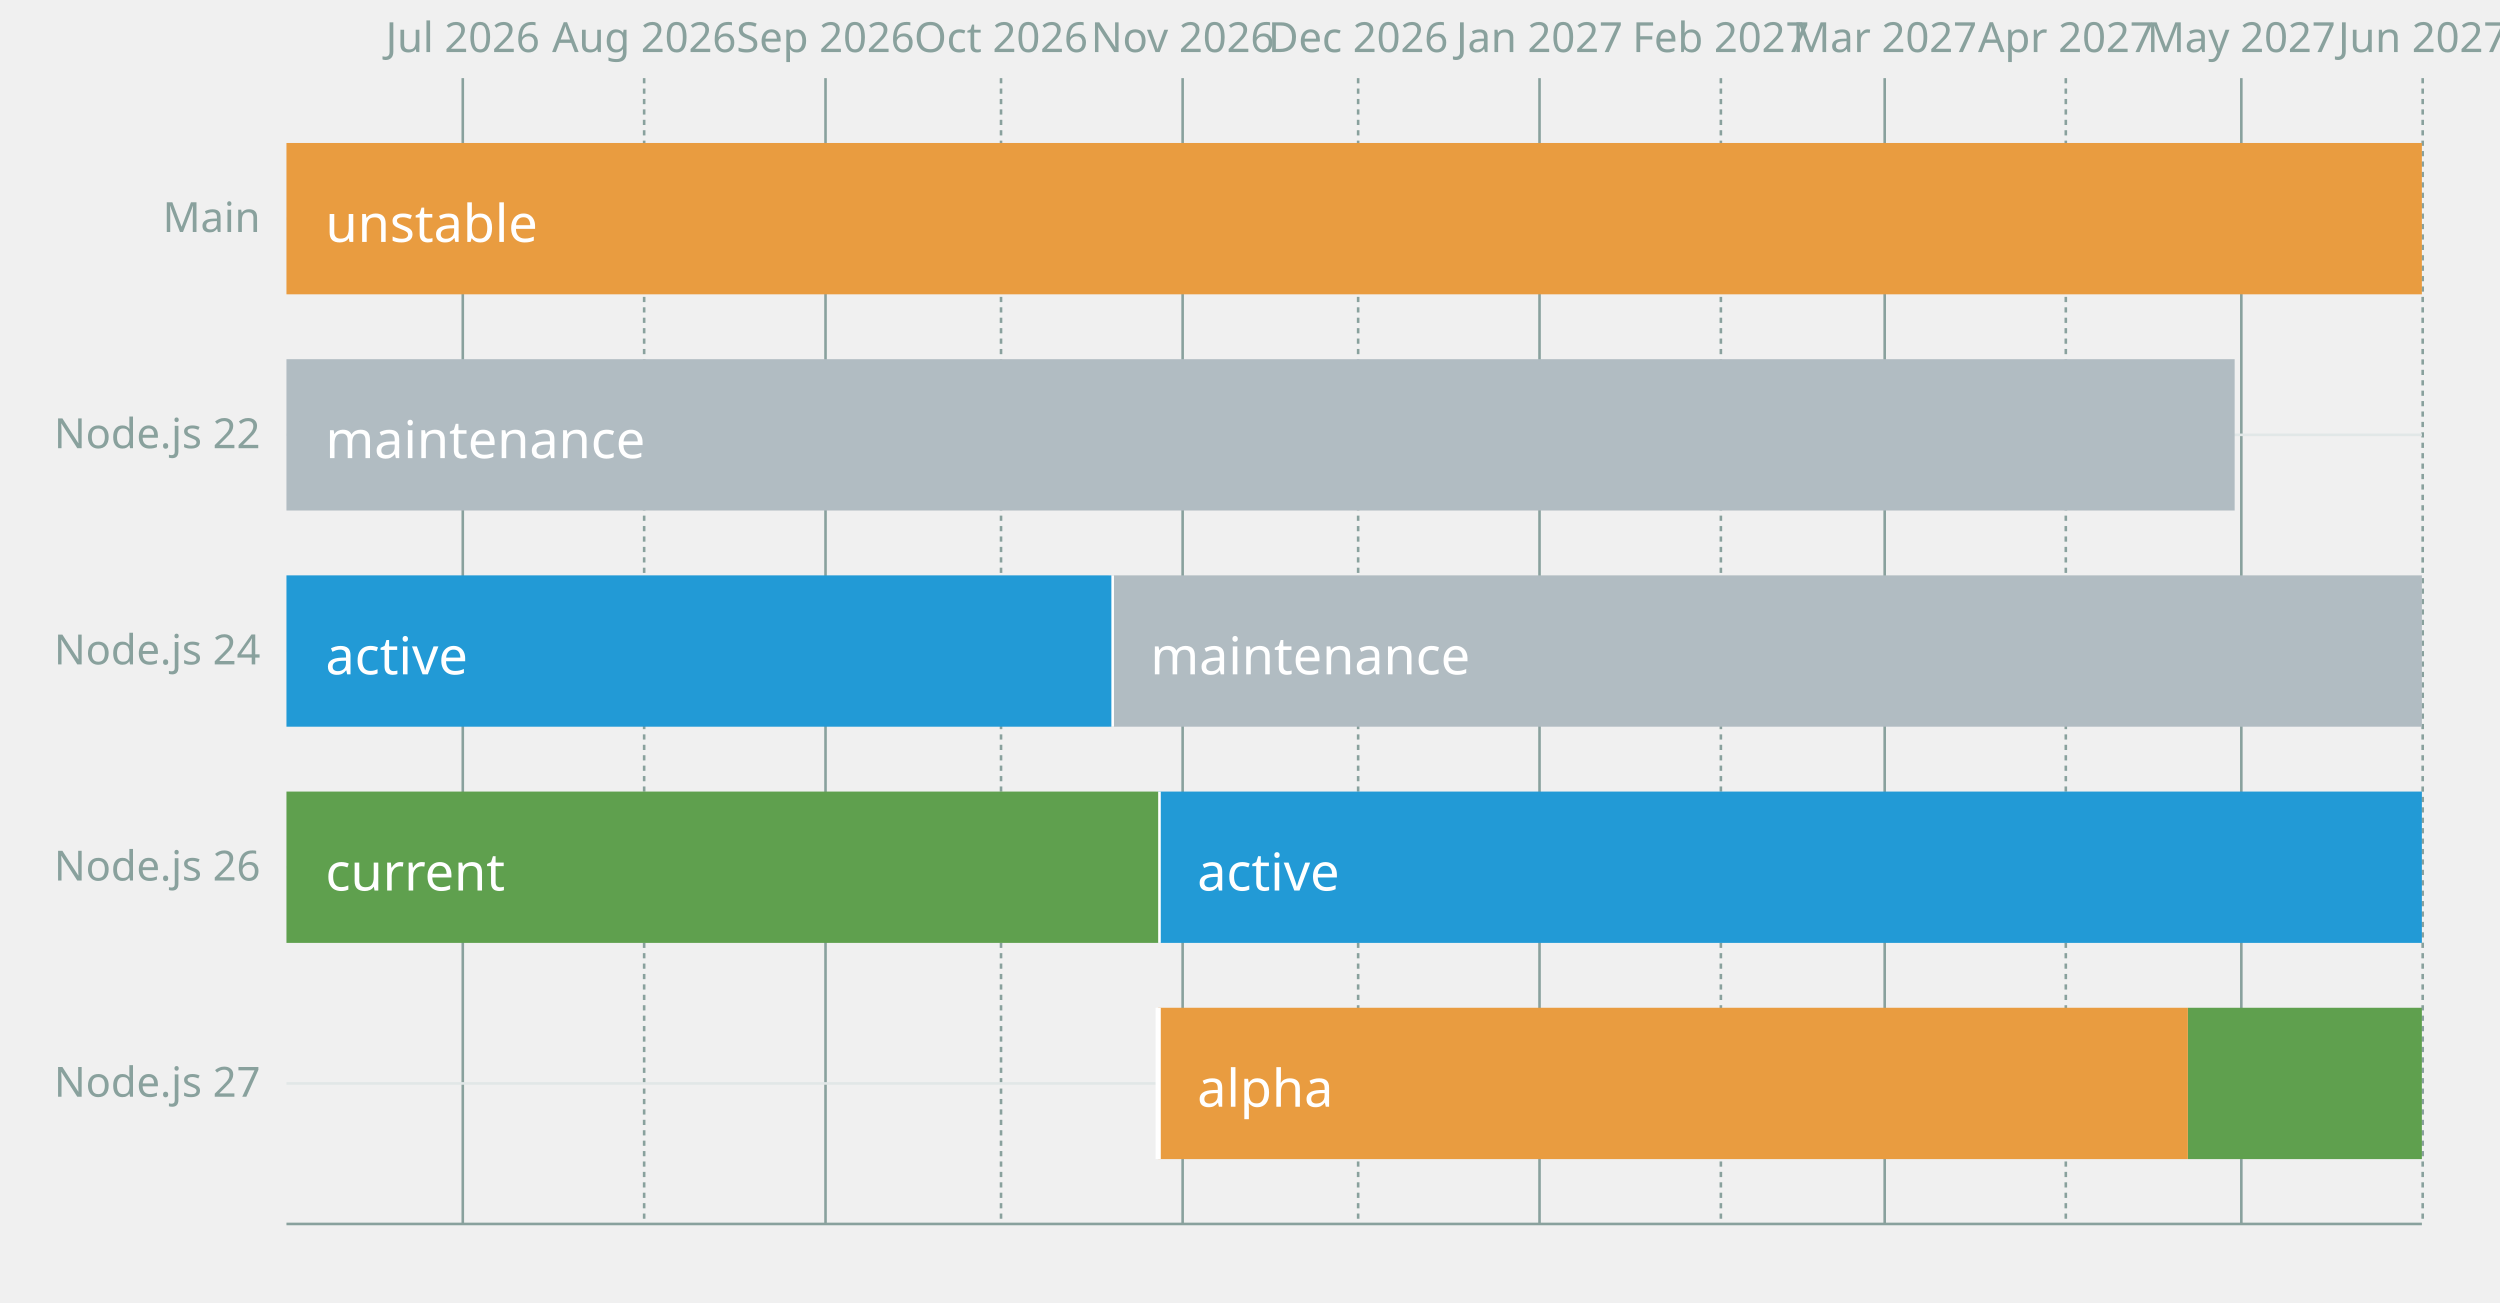
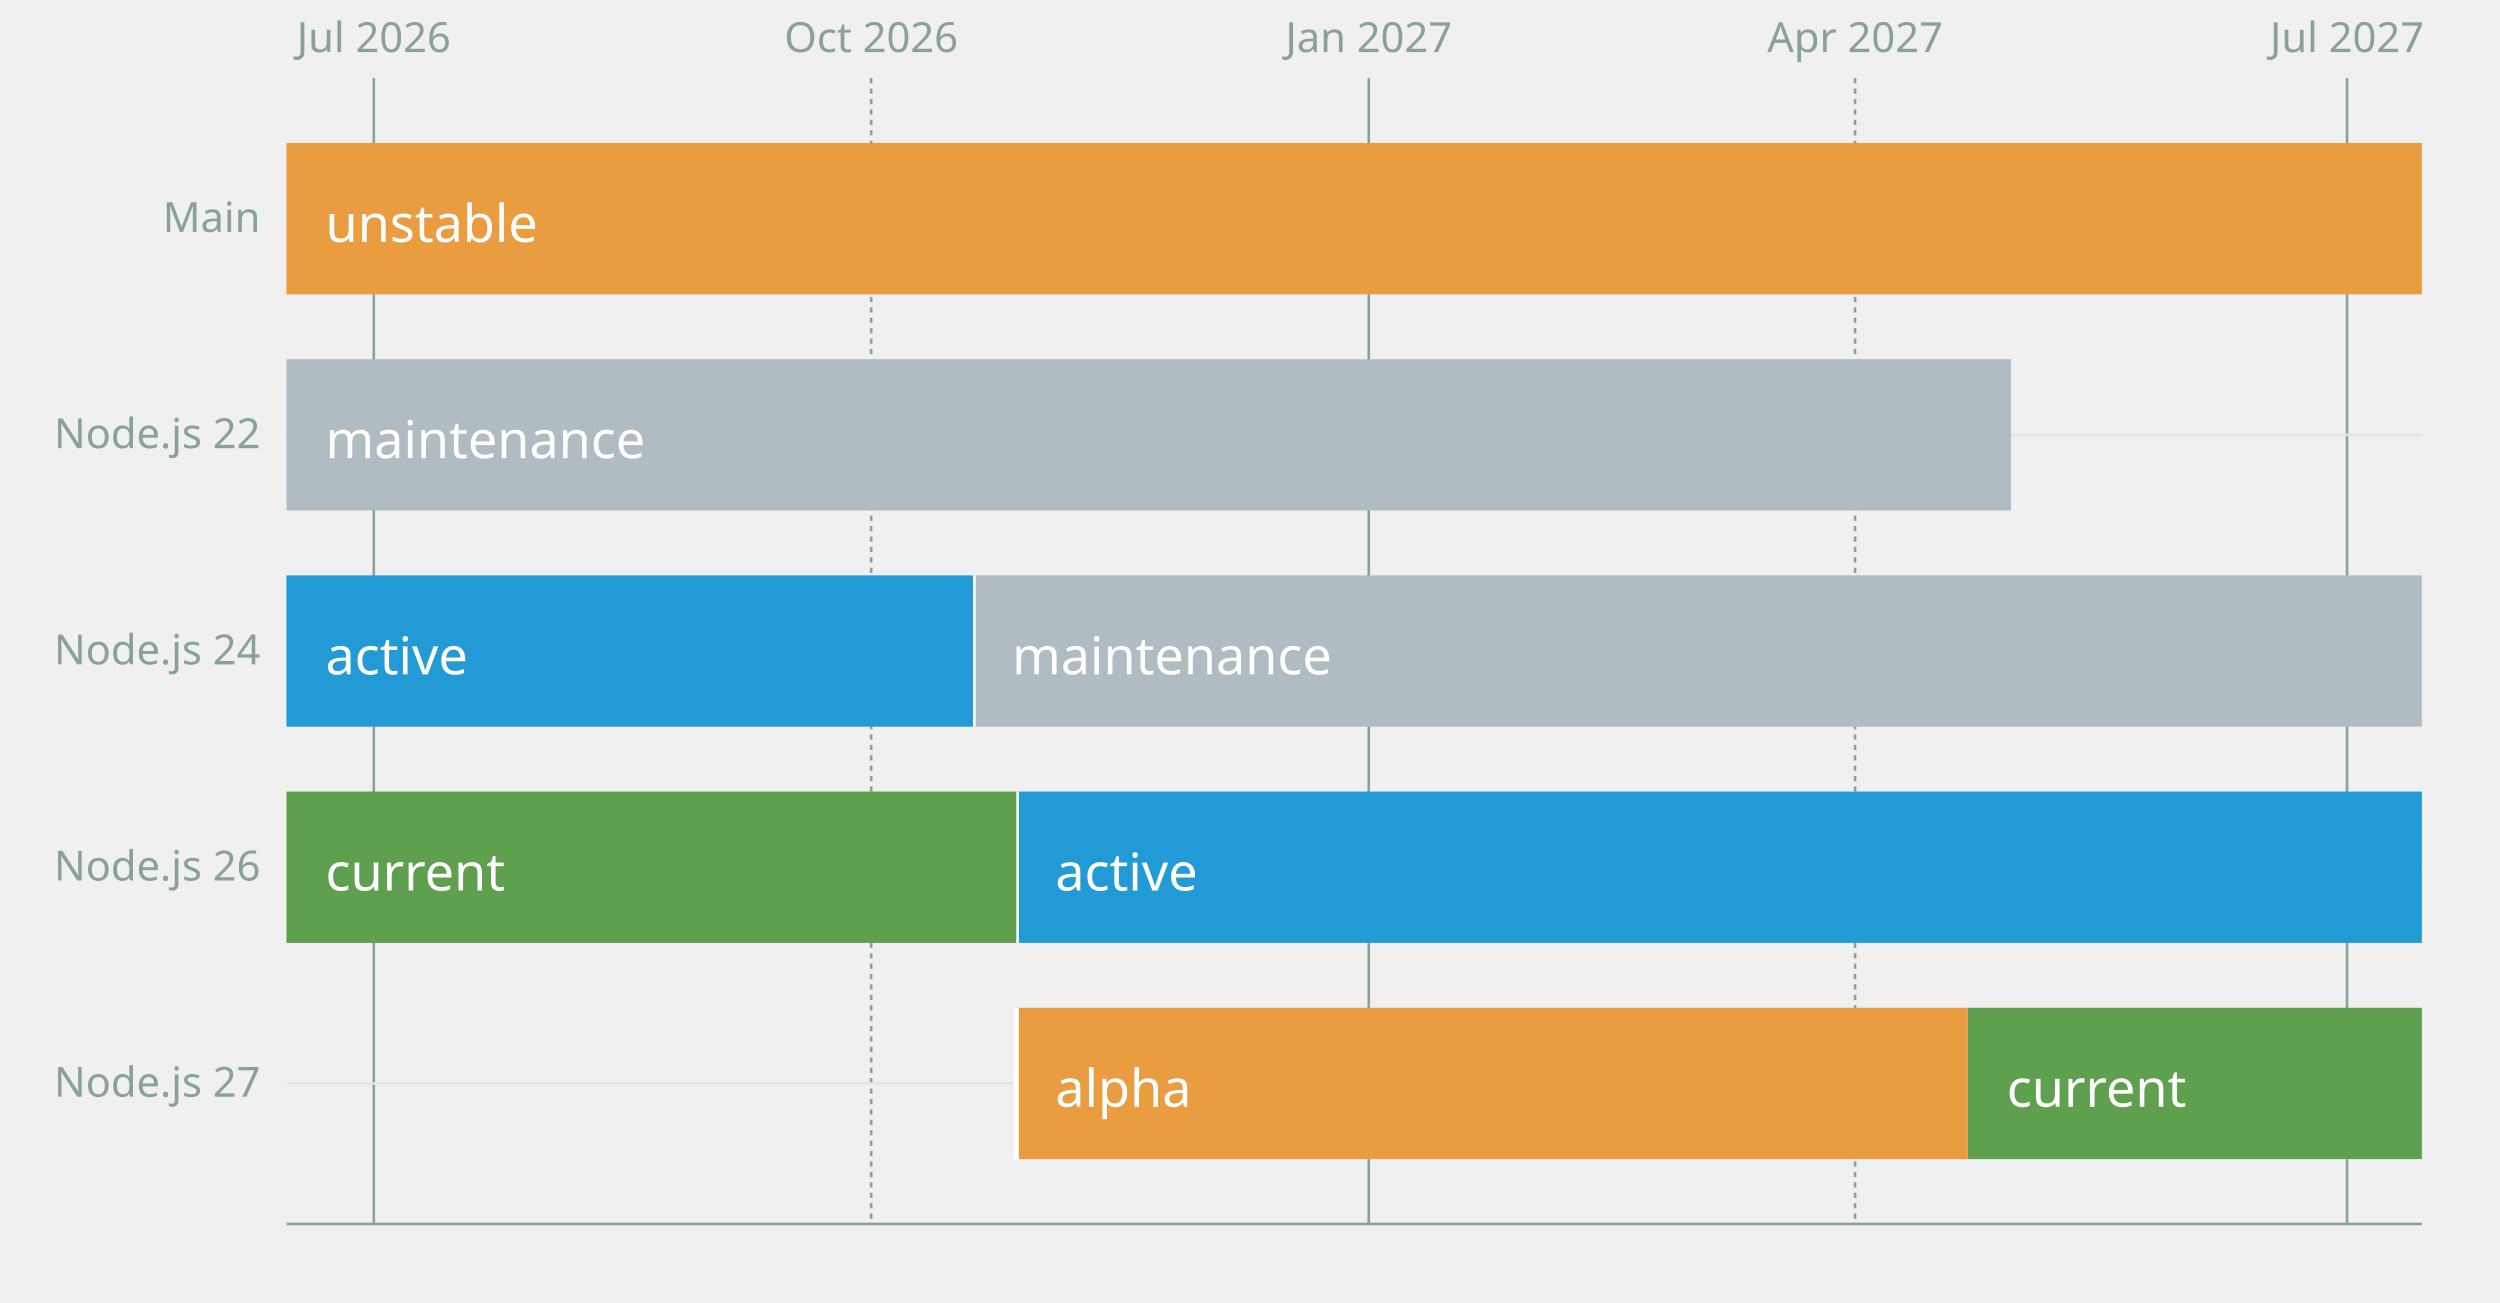
<svg xmlns="http://www.w3.org/2000/svg" width="960" height="500" viewBox="0 0 960 500" preserveAspectRatio="xMinYMin meet">
  <defs>
    <style type="text/css"> 
svg {
  width: 100%;
  height: auto;
}
.current {
  fill: #5fa04e;
}
.active {
  fill: #229ad6;
}
.maintenance {
  fill: #b1bcc2;
}
.unstable, .alpha {
  fill: #e99c40;
}
.bar-join {
  fill: #ffffff;
}
.bar-join.unstable, .bar-join.current {
  display: none;
}
.tick text {
  font: 16px sans-serif;
  fill: #89a19d;
}
.axis--y .tick text {
  text-anchor: end;
}
.label {
  fill: #fff;
  font: 20px sans-serif;
  font-weight: 100;
  text-anchor: start;
  dominant-baseline: middle;
  text-transform: uppercase;
} </style>
  </defs>
  <g id="bar-container" transform="translate(110, 30)">
    <g class="axis axis--x" fill="none" font-size="10" font-family="sans-serif" text-anchor="middle">
-       <g class="tick" opacity="1" transform="translate(67.71005,0)">
+       <g class="tick" opacity="1" transform="translate(33.54219,0)">
        <line stroke="#89a19d" y2="440" />
        <text fill="currentColor" y="0" dy="-10">Jul 2026</text>
      </g>
-       <g class="tick" opacity="1" transform="translate(137.3539,0)">
-         <line stroke="#89a19d" y2="440" stroke-dasharray="2,2" />
-         <text fill="currentColor" y="0" dy="-10">Aug 2026</text>
-       </g>
-       <g class="tick" opacity="1" transform="translate(206.9977,0)">
-         <line stroke="#89a19d" y2="440" />
-         <text fill="currentColor" y="0" dy="-10">Sep 2026</text>
-       </g>
-       <g class="tick" opacity="1" transform="translate(274.395,0)">
+       <g class="tick" opacity="1" transform="translate(224.5295,0)">
        <line stroke="#89a19d" y2="440" stroke-dasharray="2,2" />
        <text fill="currentColor" y="0" dy="-10">Oct 2026</text>
      </g>
-       <g class="tick" opacity="1" transform="translate(344.1324,0)">
-         <line stroke="#89a19d" y2="440" />
-         <text fill="currentColor" y="0" dy="-10">Nov 2026</text>
-       </g>
-       <g class="tick" opacity="1" transform="translate(411.5297,0)">
-         <line stroke="#89a19d" y2="440" stroke-dasharray="2,2" />
-         <text fill="currentColor" y="0" dy="-10">Dec 2026</text>
-       </g>
-       <g class="tick" opacity="1" transform="translate(481.1735,0)">
+       <g class="tick" opacity="1" transform="translate(415.6034,0)">
        <line stroke="#89a19d" y2="440" />
        <text fill="currentColor" y="0" dy="-10">Jan 2027</text>
      </g>
-       <g class="tick" opacity="1" transform="translate(550.8174,0)">
-         <line stroke="#89a19d" y2="440" stroke-dasharray="2,2" />
-         <text fill="currentColor" y="0" dy="-10">Feb 2027</text>
-       </g>
-       <g class="tick" opacity="1" transform="translate(613.7215,0)">
-         <line stroke="#89a19d" y2="440" />
-         <text fill="currentColor" y="0" dy="-10">Mar 2027</text>
-       </g>
-       <g class="tick" opacity="1" transform="translate(683.2717,0)">
+       <g class="tick" opacity="1" transform="translate(602.3523,0)">
        <line stroke="#89a19d" y2="440" stroke-dasharray="2,2" />
        <text fill="currentColor" y="0" dy="-10">Apr 2027</text>
      </g>
-       <g class="tick" opacity="1" transform="translate(750.6689,0)">
+       <g class="tick" opacity="1" transform="translate(791.2637,0)">
        <line stroke="#89a19d" y2="440" />
-         <text fill="currentColor" y="0" dy="-10">May 2027</text>
-       </g>
-       <g class="tick" opacity="1" transform="translate(820.3128,0)">
-         <line stroke="#89a19d" y2="440" stroke-dasharray="2,2" />
-         <text fill="currentColor" y="0" dy="-10">Jun 2027</text>
+         <text fill="currentColor" y="0" dy="-10">Jul 2027</text>
      </g>
    </g>
    <g class="axis axis--y" fill="none" font-size="10" font-family="sans-serif" text-anchor="start">
      <g class="tick" opacity="1" transform="translate(0,53.96226)">
        <line stroke="#e1e7e7" x2="820" />
        <text fill="currentColor" x="0" dy="0.32em" dx="-10">Main</text>
      </g>
      <g class="tick" opacity="1" transform="translate(0,136.9811)">
        <line stroke="#e1e7e7" x2="820" />
        <text fill="currentColor" x="0" dy="0.32em" dx="-10">Node.js 22</text>
      </g>
      <g class="tick" opacity="1" transform="translate(0,220)">
        <line stroke="#e1e7e7" x2="820" />
        <text fill="currentColor" x="0" dy="0.32em" dx="-10">Node.js 24</text>
      </g>
      <g class="tick" opacity="1" transform="translate(0,303.0189)">
        <line stroke="#e1e7e7" x2="820" />
        <text fill="currentColor" x="0" dy="0.32em" dx="-10">Node.js 26</text>
      </g>
      <g class="tick" opacity="1" transform="translate(0,386.0377)">
        <line stroke="#e1e7e7" x2="820" />
        <text fill="currentColor" x="0" dy="0.32em" dx="-10">Node.js 27</text>
      </g>
      <line y1="440" y2="440" x2="820" stroke="#89a19d" />
    </g>
    <g>
      <rect class="bar unstable" x="0" y="24.906" width="820" height="58.113" />
      <rect class="bar-join unstable" x="-1" y="24.906" width="2" height="58.113" style="opacity: 0;" />
      <text class="label" x="15" y="55.962" style="opacity: 1;">unstable</text>
    </g>
    <g>
-       <rect class="bar maintenance" x="0" y="107.925" width="748.11" height="58.113" />
+       <rect class="bar maintenance" x="0" y="107.925" width="662.228" height="58.113" />
      <rect class="bar-join maintenance" x="-1" y="107.925" width="2" height="58.113" style="opacity: 0;" />
      <text class="label" x="15" y="138.981" style="opacity: 1;">maintenance</text>
    </g>
    <g>
-       <rect class="bar maintenance" x="316.767" y="190.943" width="503.233" height="58.113" />
-       <rect class="bar-join maintenance" x="315.767" y="190.943" width="2" height="58.113" style="opacity: 1;" />
-       <text class="label" x="331.767" y="222" style="opacity: 1;">maintenance</text>
+       <rect class="bar maintenance" x="263.646" y="190.943" width="556.354" height="58.113" />
+       <rect class="bar-join maintenance" x="262.646" y="190.943" width="2" height="58.113" style="opacity: 1;" />
+       <text class="label" x="278.646" y="222" style="opacity: 1;">maintenance</text>
    </g>
    <g>
-       <rect class="bar active" x="0" y="190.943" width="316.767" height="58.113" />
+       <rect class="bar active" x="0" y="190.943" width="263.646" height="58.113" />
      <rect class="bar-join active" x="-1" y="190.943" width="2" height="58.113" style="opacity: 0;" />
      <text class="label" x="15" y="222" style="opacity: 1;">active</text>
    </g>
    <g>
-       <rect class="bar active" x="334.74" y="273.962" width="485.26" height="58.113" />
-       <rect class="bar-join active" x="333.74" y="273.962" width="2" height="58.113" style="opacity: 1;" />
-       <text class="label" x="349.74" y="305.019" style="opacity: 1;">active</text>
+       <rect class="bar active" x="280.253" y="273.962" width="539.747" height="58.113" />
+       <rect class="bar-join active" x="279.253" y="273.962" width="2" height="58.113" style="opacity: 1;" />
+       <text class="label" x="295.253" y="305.019" style="opacity: 1;">active</text>
    </g>
    <g>
-       <rect class="bar current" x="0" y="273.962" width="334.74" height="58.113" />
+       <rect class="bar current" x="0" y="273.962" width="280.253" height="58.113" />
      <rect class="bar-join current" x="-1" y="273.962" width="2" height="58.113" style="opacity: 0;" />
      <text class="label" x="15" y="305.019" style="opacity: 1;">current</text>
    </g>
    <g>
-       <rect class="bar current" x="730.137" y="356.981" width="89.863" height="58.113" />
-       <rect class="bar-join current" x="729.137" y="356.981" width="2" height="58.113" style="opacity: 0;" />
-       <text class="label" x="745.137" y="388.038" style="opacity: 0;">current</text>
+       <rect class="bar current" x="645.62" y="356.981" width="174.38" height="58.113" />
+       <rect class="bar-join current" x="644.62" y="356.981" width="2" height="58.113" style="opacity: 0;" />
+       <text class="label" x="660.62" y="388.038" style="opacity: 1;">current</text>
    </g>
    <g>
-       <rect class="bar alpha" x="334.74" y="356.981" width="395.397" height="58.113" />
-       <rect class="bar-join alpha" x="333.74" y="356.981" width="2" height="58.113" style="opacity: 1;" />
-       <text class="label" x="349.74" y="388.038" style="opacity: 1;">alpha</text>
+       <rect class="bar alpha" x="280.253" y="356.981" width="365.367" height="58.113" />
+       <rect class="bar-join alpha" x="279.253" y="356.981" width="2" height="58.113" style="opacity: 1;" />
+       <text class="label" x="295.253" y="388.038" style="opacity: 1;">alpha</text>
    </g>
  </g>
</svg>
